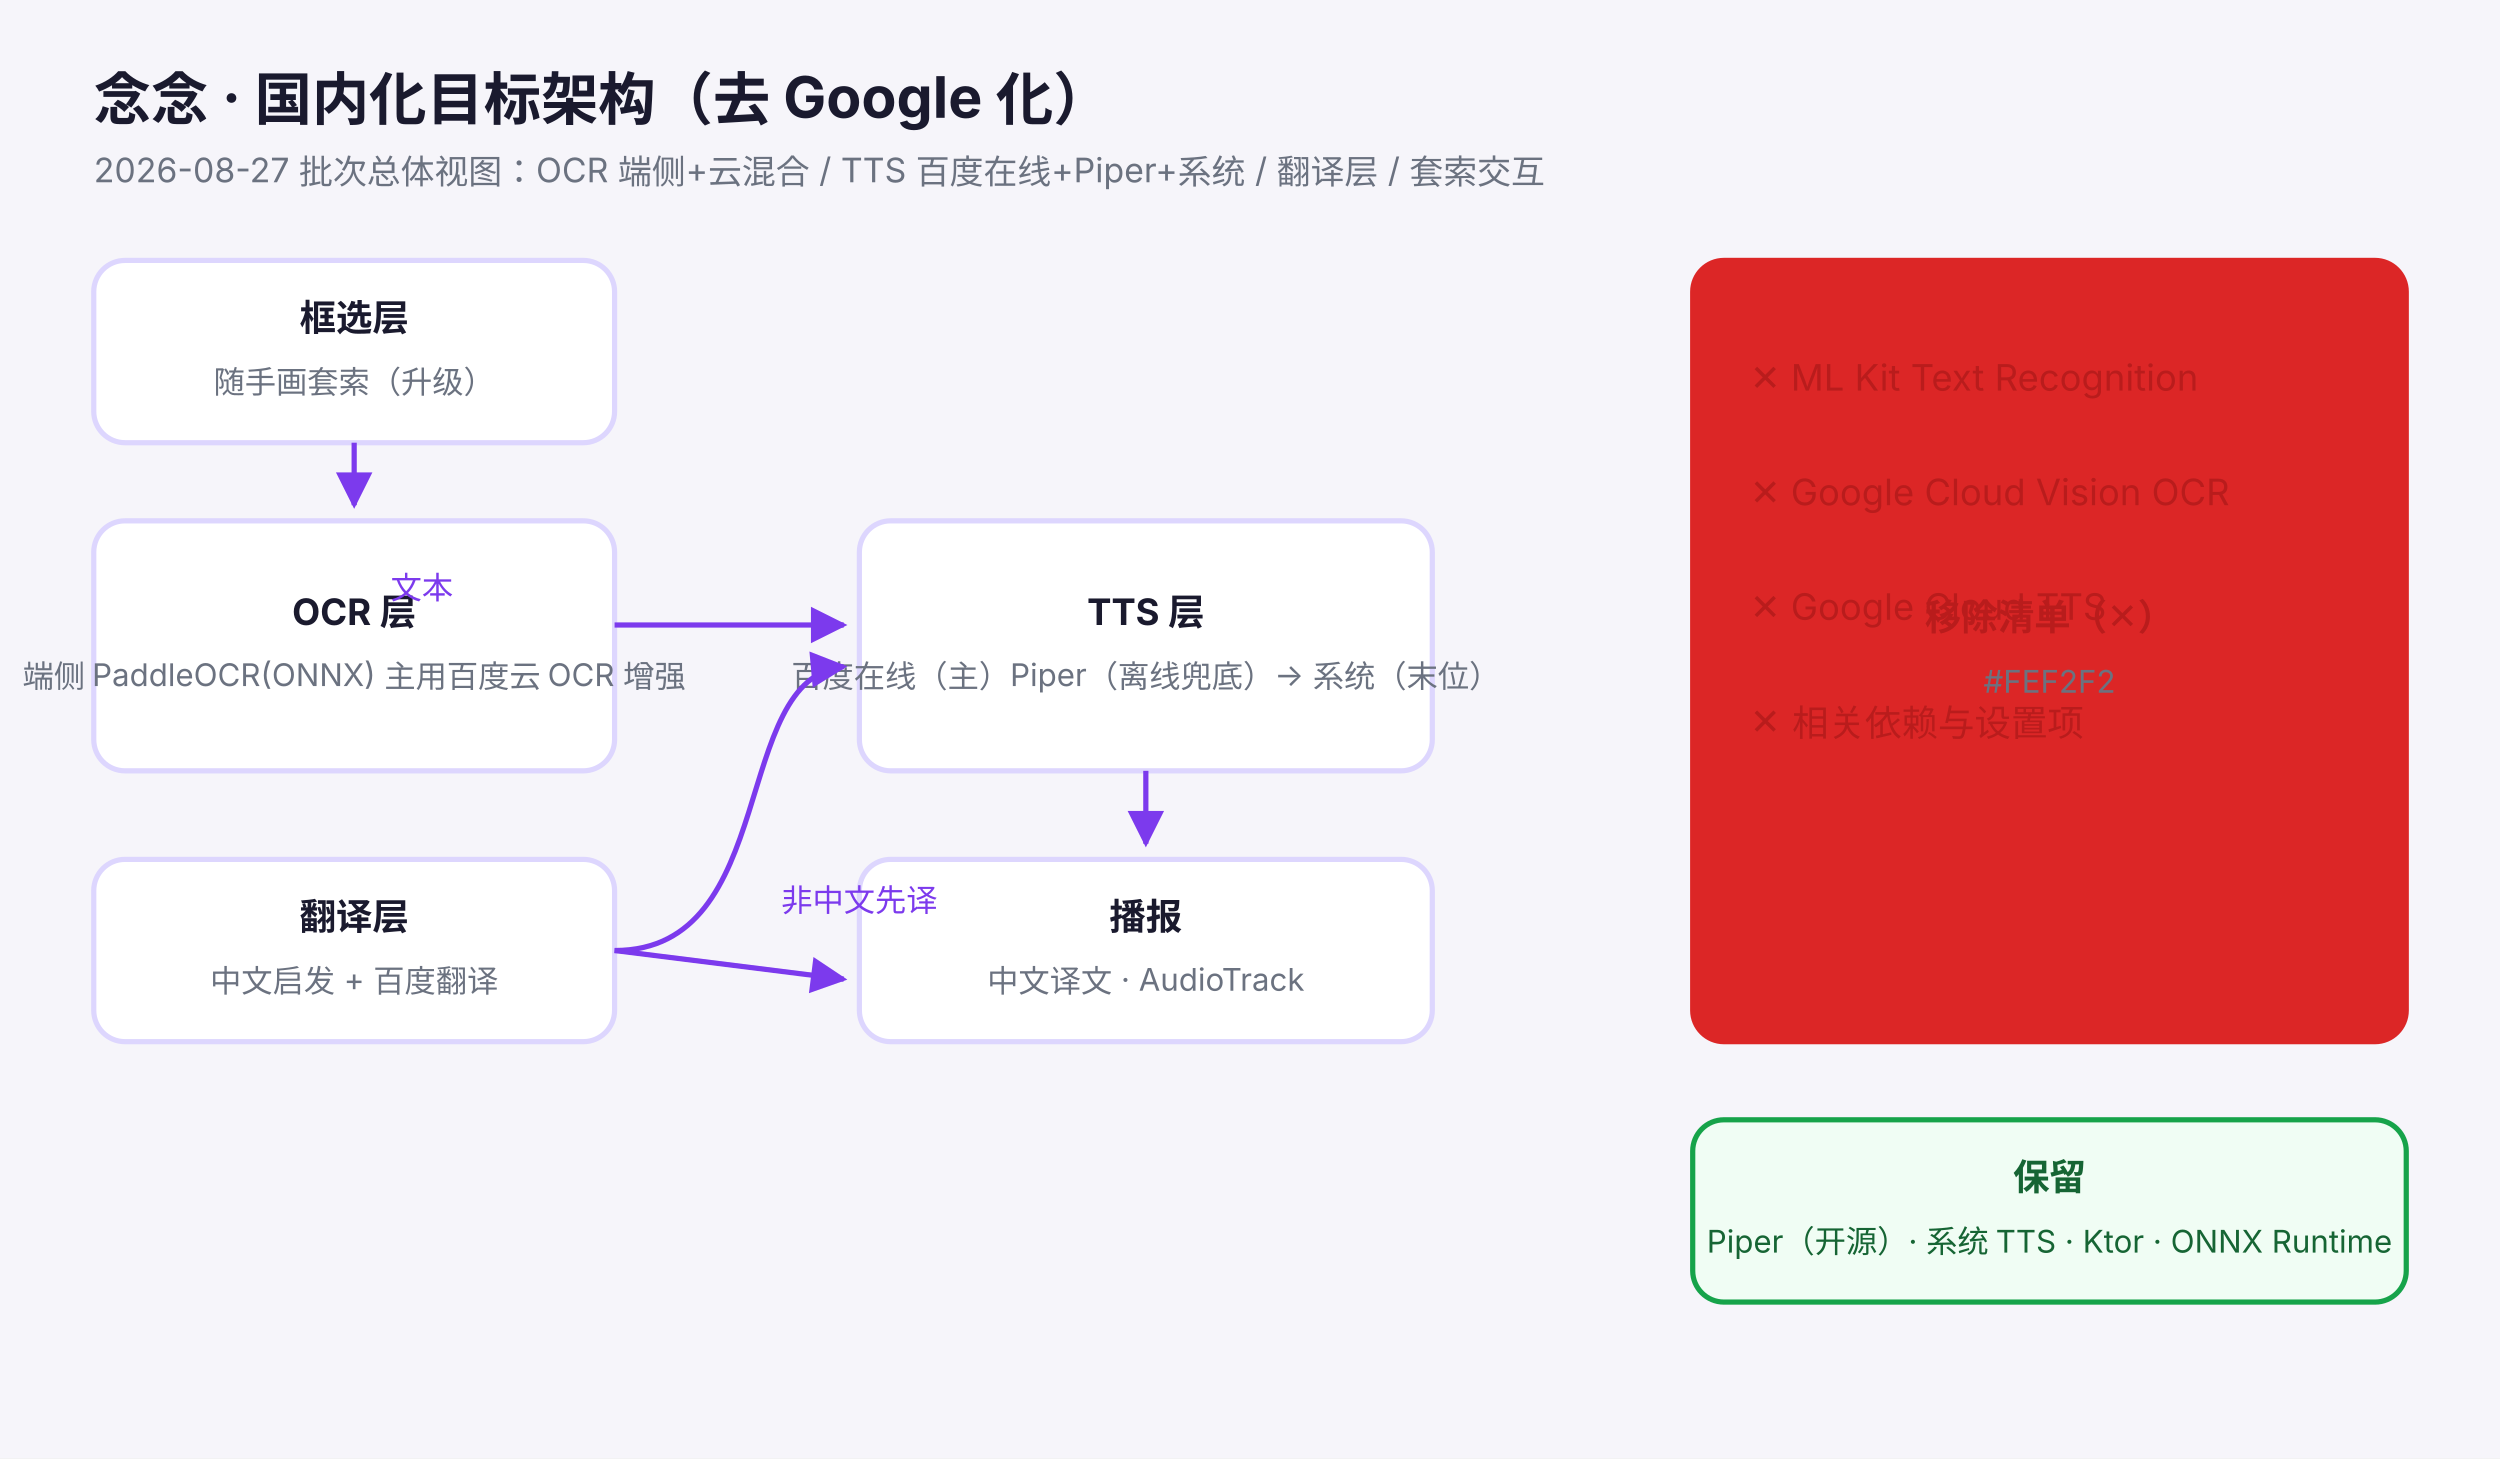
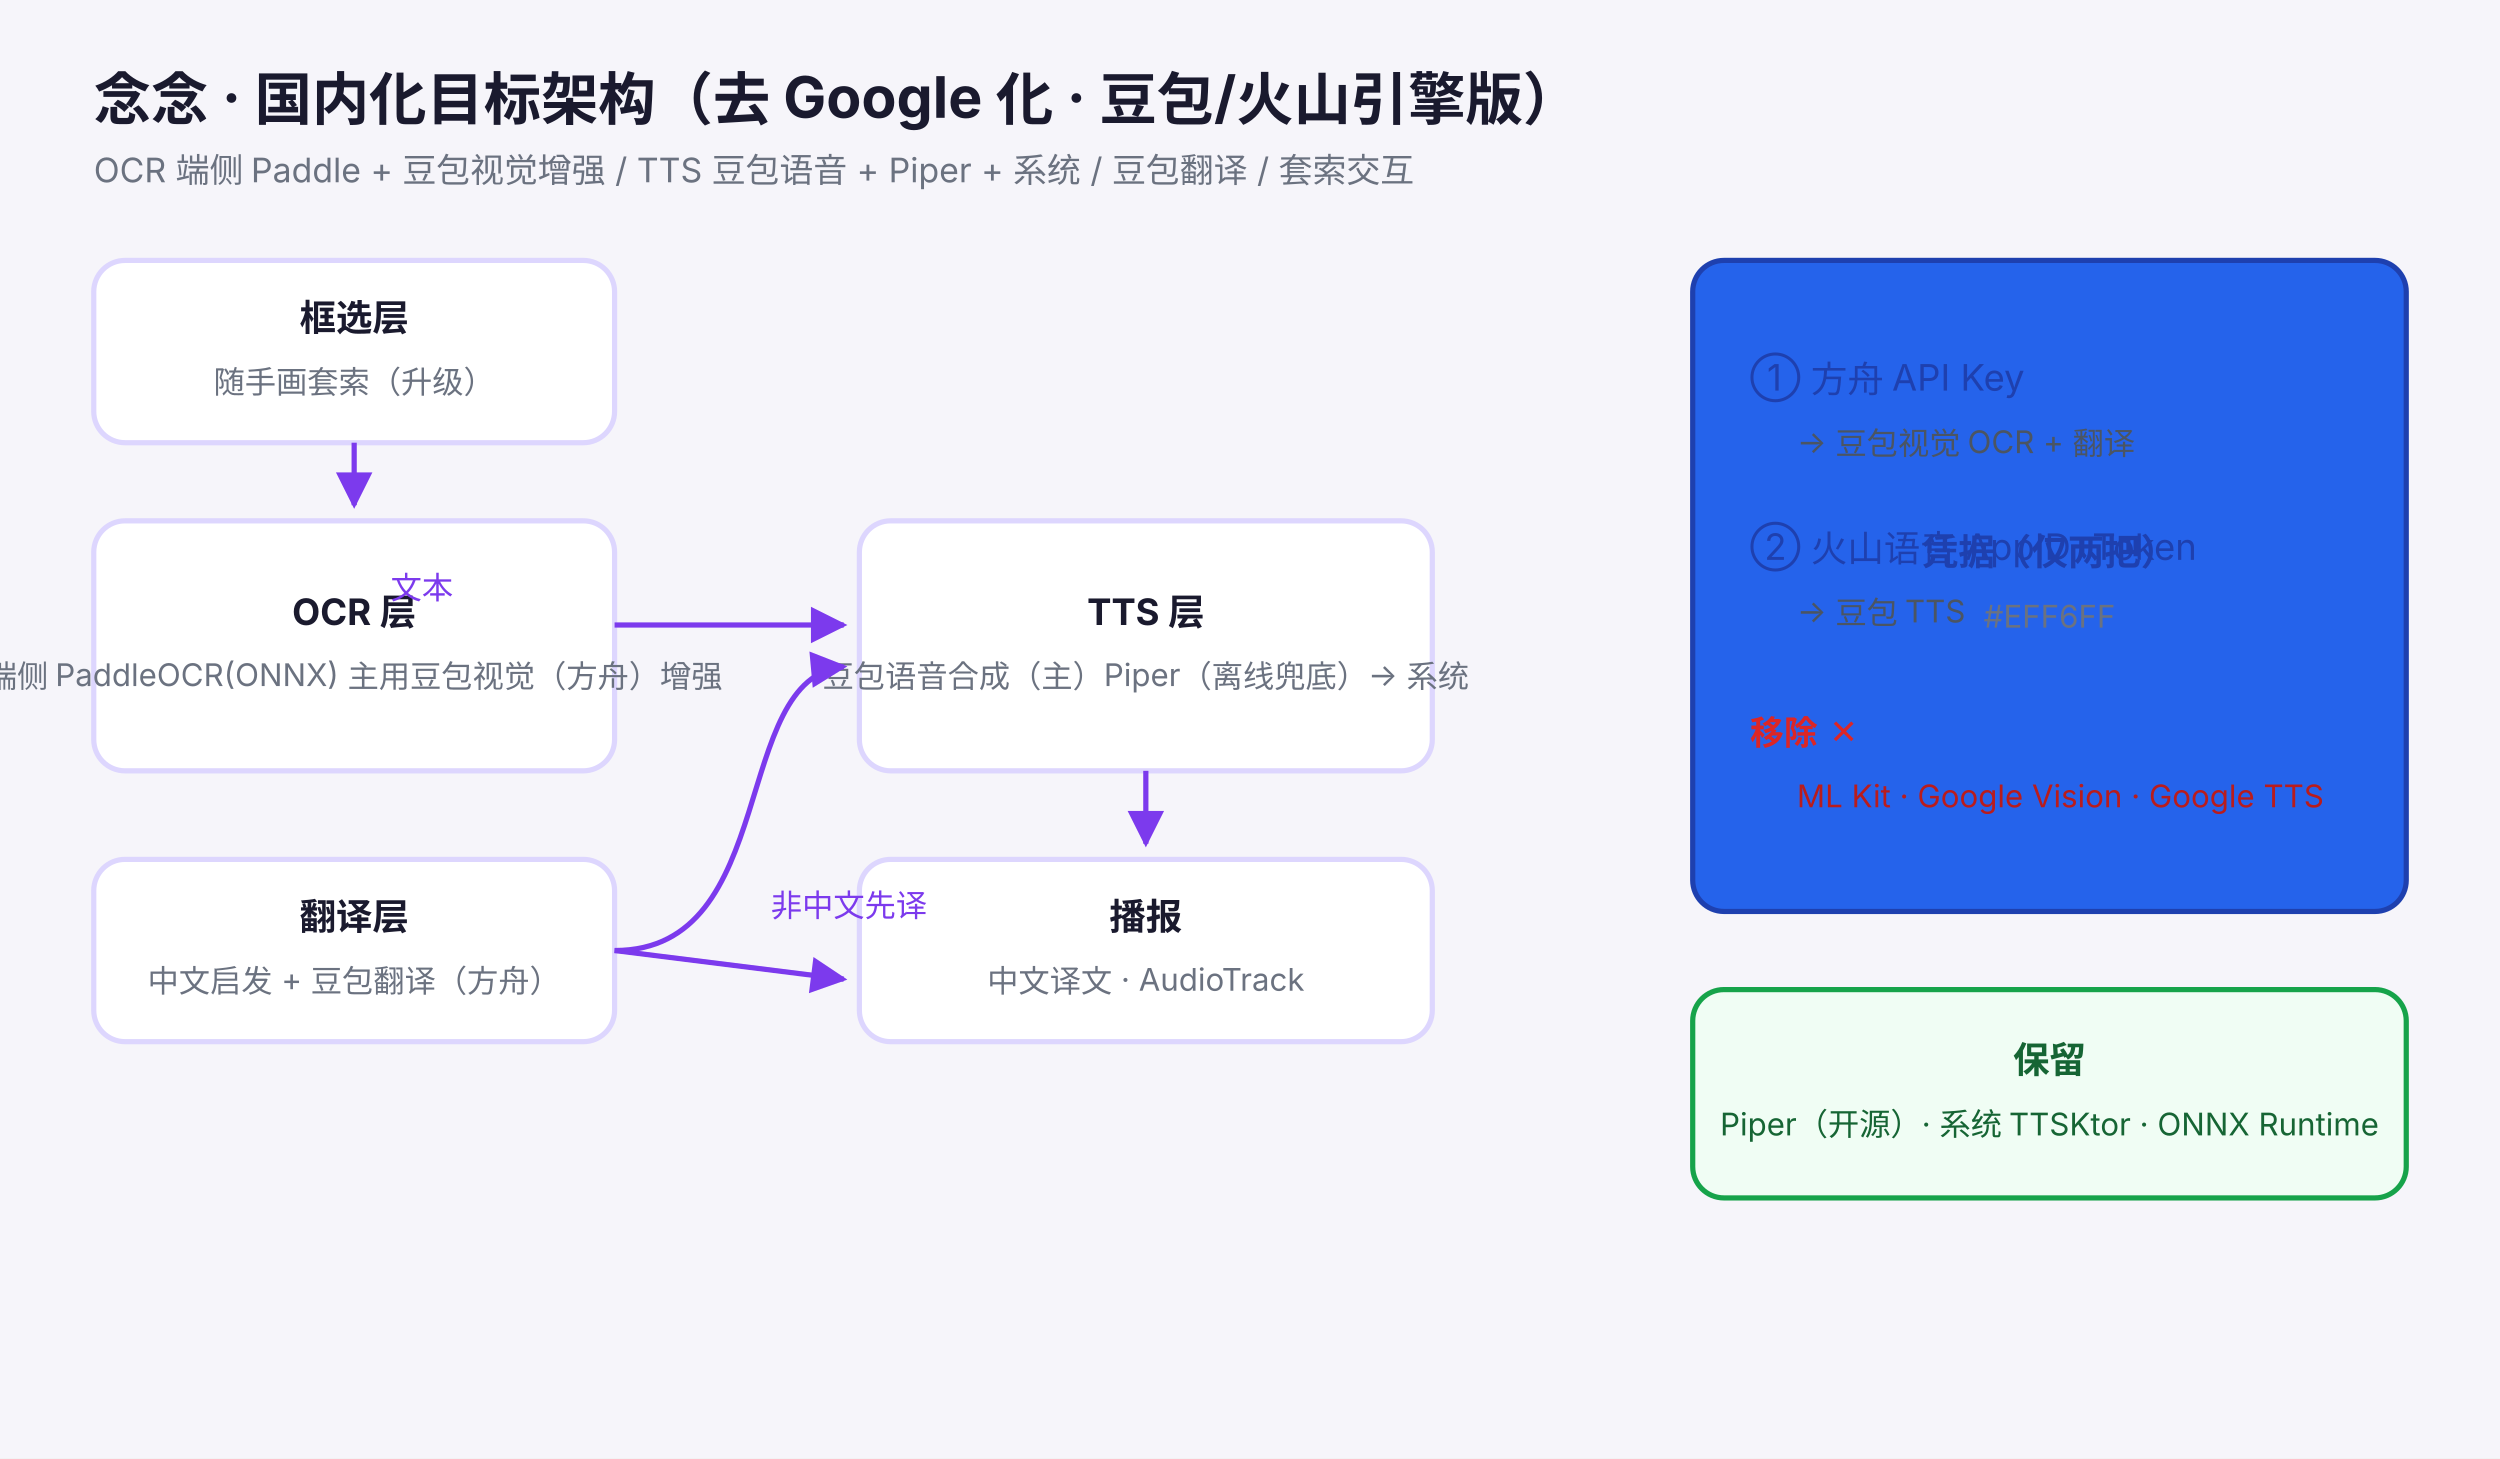
<svg xmlns="http://www.w3.org/2000/svg" width="960" height="560" viewBox="0 0 960 560" font-family="-apple-system, 'PingFang SC', sans-serif">
  <rect width="960" height="560" fill="#F6F5FA" />
  <defs>
    <marker id="a" viewBox="0 0 10 10" refX="9" refY="5" markerWidth="7" markerHeight="7" orient="auto-start-reverse">
      <path d="M 0 0 L 10 5 L 0 10 z" fill="#7C3AED" />
    </marker>
    <marker id="r" viewBox="0 0 10 10" refX="9" refY="5" markerWidth="7" markerHeight="7" orient="auto-start-reverse">
      <path d="M 0 0 L 10 5 L 0 10 z" fill="#DC2626" />
    </marker>
  </defs>
-   <text x="36" y="46" font-size="22" font-weight="700" fill="#1a1a2e">念念 · 国内化目标架构（去 Google 化）</text>
-   <text x="36" y="70" font-size="13" fill="#6b7280">2026-08-27 批次总体视图：OCR 端侧+云混合 / TTS 百度在线+Piper+系统 / 翻译层 / 套索交互</text>
+   <text x="36" y="46" font-size="22" font-weight="700" fill="#1a1a2e">念念 · 国内化目标架构（去 Google 化 · 豆包/火山引擎版）</text>
+   <text x="36" y="70" font-size="13" fill="#6b7280">OCR 端侧 Paddle + 豆包视觉增强 / TTS 豆包语音 + Piper + 系统 / 豆包翻译 / 套索交互</text>
  <rect x="36" y="100" width="200" height="70" rx="12" fill="#FFFFFF" stroke="#DDD6FE" stroke-width="2" />
  <text x="136" y="127" text-anchor="middle" font-weight="700" font-size="14" fill="#1a1a2e">框选层</text>
  <text x="136" y="151" text-anchor="middle" font-size="12" fill="#6b7280">随手画套索（升级）</text>
  <rect x="36" y="200" width="200" height="96" rx="12" fill="#FFFFFF" stroke="#DDD6FE" stroke-width="2" />
  <text x="136" y="240" text-anchor="middle" font-weight="700" font-size="14" fill="#1a1a2e">OCR 层</text>
  <text x="136" y="264" text-anchor="middle" font-size="12" fill="#6b7280">端侧 PaddleOCR(ONNX) 主用
- 百度云 OCR 增强</text>
+ 豆包视觉（方舟）增强</text>
  <rect x="36" y="330" width="200" height="70" rx="12" fill="#FFFFFF" stroke="#DDD6FE" stroke-width="2" />
  <text x="136" y="357" text-anchor="middle" font-weight="700" font-size="14" fill="#1a1a2e">翻译层</text>
-   <text x="136" y="381" text-anchor="middle" font-size="12" fill="#6b7280">中文启发 + 百度翻译</text>
+   <text x="136" y="381" text-anchor="middle" font-size="12" fill="#6b7280">中文启发 + 豆包翻译（方舟）</text>
  <rect x="330" y="200" width="220" height="96" rx="12" fill="#FFFFFF" stroke="#DDD6FE" stroke-width="2" />
  <text x="440" y="240" text-anchor="middle" font-weight="700" font-size="14" fill="#1a1a2e">TTS 层</text>
-   <text x="440" y="264" text-anchor="middle" font-size="12" fill="#6b7280">百度在线（主）
- Piper（离线兜底）→ 系统（末位）</text>
+   <text x="440" y="264" text-anchor="middle" font-size="12" fill="#6b7280">豆包语音合成（主）
+ Piper（离线兜底）→ 系统</text>
  <rect x="330" y="330" width="220" height="70" rx="12" fill="#FFFFFF" stroke="#DDD6FE" stroke-width="2" />
  <text x="440" y="357" text-anchor="middle" font-weight="700" font-size="14" fill="#1a1a2e">播报</text>
  <text x="440" y="381" text-anchor="middle" font-size="12" fill="#6b7280">中文译文 · AudioTrack</text>
-   <rect x="650" y="100" width="274" height="300" rx="12" fill="#DC2626" stroke="#DC2626" stroke-width="2" />
-   <text x="787" y="242" text-anchor="middle" font-weight="700" font-size="14" fill="#B91C1C">移除清单（✕）</text>
-   <text x="787" y="266" text-anchor="middle" font-size="12" fill="#6b7280">#FEF2F2</text>
-   <text x="672" y="150" font-size="14" fill="#B91C1C">✕ ML Kit Text Recognition</text>
-   <text x="672" y="194" font-size="14" fill="#B91C1C">✕ Google Cloud Vision OCR</text>
-   <text x="672" y="238" font-size="14" fill="#B91C1C">✕ Google Cloud TTS</text>
-   <text x="672" y="282" font-size="14" fill="#B91C1C">✕ 相关依赖与设置项</text>
-   <rect x="650" y="430" width="274" height="70" rx="12" fill="#F0FDF4" stroke="#16A34A" stroke-width="2" />
-   <text x="787" y="457" text-anchor="middle" font-weight="700" font-size="14" fill="#166534">保留</text>
-   <text x="787" y="481" text-anchor="middle" font-size="12" fill="#166534">Piper（开源）· 系统 TTS · Ktor · ONNX Runtime</text>
+   <rect x="650" y="100" width="274" height="250" rx="12" fill="#2563EB" stroke="#1E40AF" stroke-width="2" />
+   <text x="787" y="217" text-anchor="middle" font-weight="700" font-size="14" fill="#1E40AF">凭据（仅两把）</text>
+   <text x="787" y="241" text-anchor="middle" font-size="12" fill="#6b7280">#EFF6FF</text>
+   <text x="672" y="150" font-size="14" fill="#1E40AF">① 方舟 API Key</text>
+   <text x="690" y="174" font-size="12" fill="#4B5563">→ 豆包视觉 OCR + 翻译</text>
+   <text x="672" y="215" font-size="14" fill="#1E40AF">② 火山语音 AppID+Token</text>
+   <text x="690" y="239" font-size="12" fill="#4B5563">→ 豆包 TTS</text>
+   <text x="672" y="286" font-size="13" font-weight="700" fill="#DC2626">移除 ✕</text>
+   <text x="690" y="310" font-size="12" fill="#B91C1C">ML Kit · Google Vision · Google TTS</text>
+   <rect x="650" y="380" width="274" height="80" rx="12" fill="#F0FDF4" stroke="#16A34A" stroke-width="2" />
+   <text x="787" y="412" text-anchor="middle" font-weight="700" font-size="14" fill="#166534">保留</text>
+   <text x="787" y="436" text-anchor="middle" font-size="12" fill="#166534">Piper（开源）· 系统 TTS
+ Ktor · ONNX Runtime</text>
  <path d="M 236 240 L 324 240" stroke="#7C3AED" stroke-width="2" fill="none" marker-end="url(#a)" />
  <path d="M 236 365 L 324 376" stroke="#7C3AED" stroke-width="2" fill="none" marker-end="url(#a)" />
  <path d="M 440 296 L 440 324" stroke="#7C3AED" stroke-width="2" fill="none" marker-end="url(#a)" />
  <path d="M 136 170 L 136 194" stroke="#7C3AED" stroke-width="2" fill="none" marker-end="url(#a)" />
  <path d="M 236 365 C 300 365 280 260 324 256" stroke="#7C3AED" stroke-width="2" fill="none" marker-end="url(#a)" />
  <text x="150" y="230" font-size="12" fill="#7C3AED">文本</text>
-   <text x="300" y="350" font-size="12" fill="#7C3AED">非中文先译</text>
+   <text x="296" y="352" font-size="12" fill="#7C3AED">非中文先译</text>
</svg>
